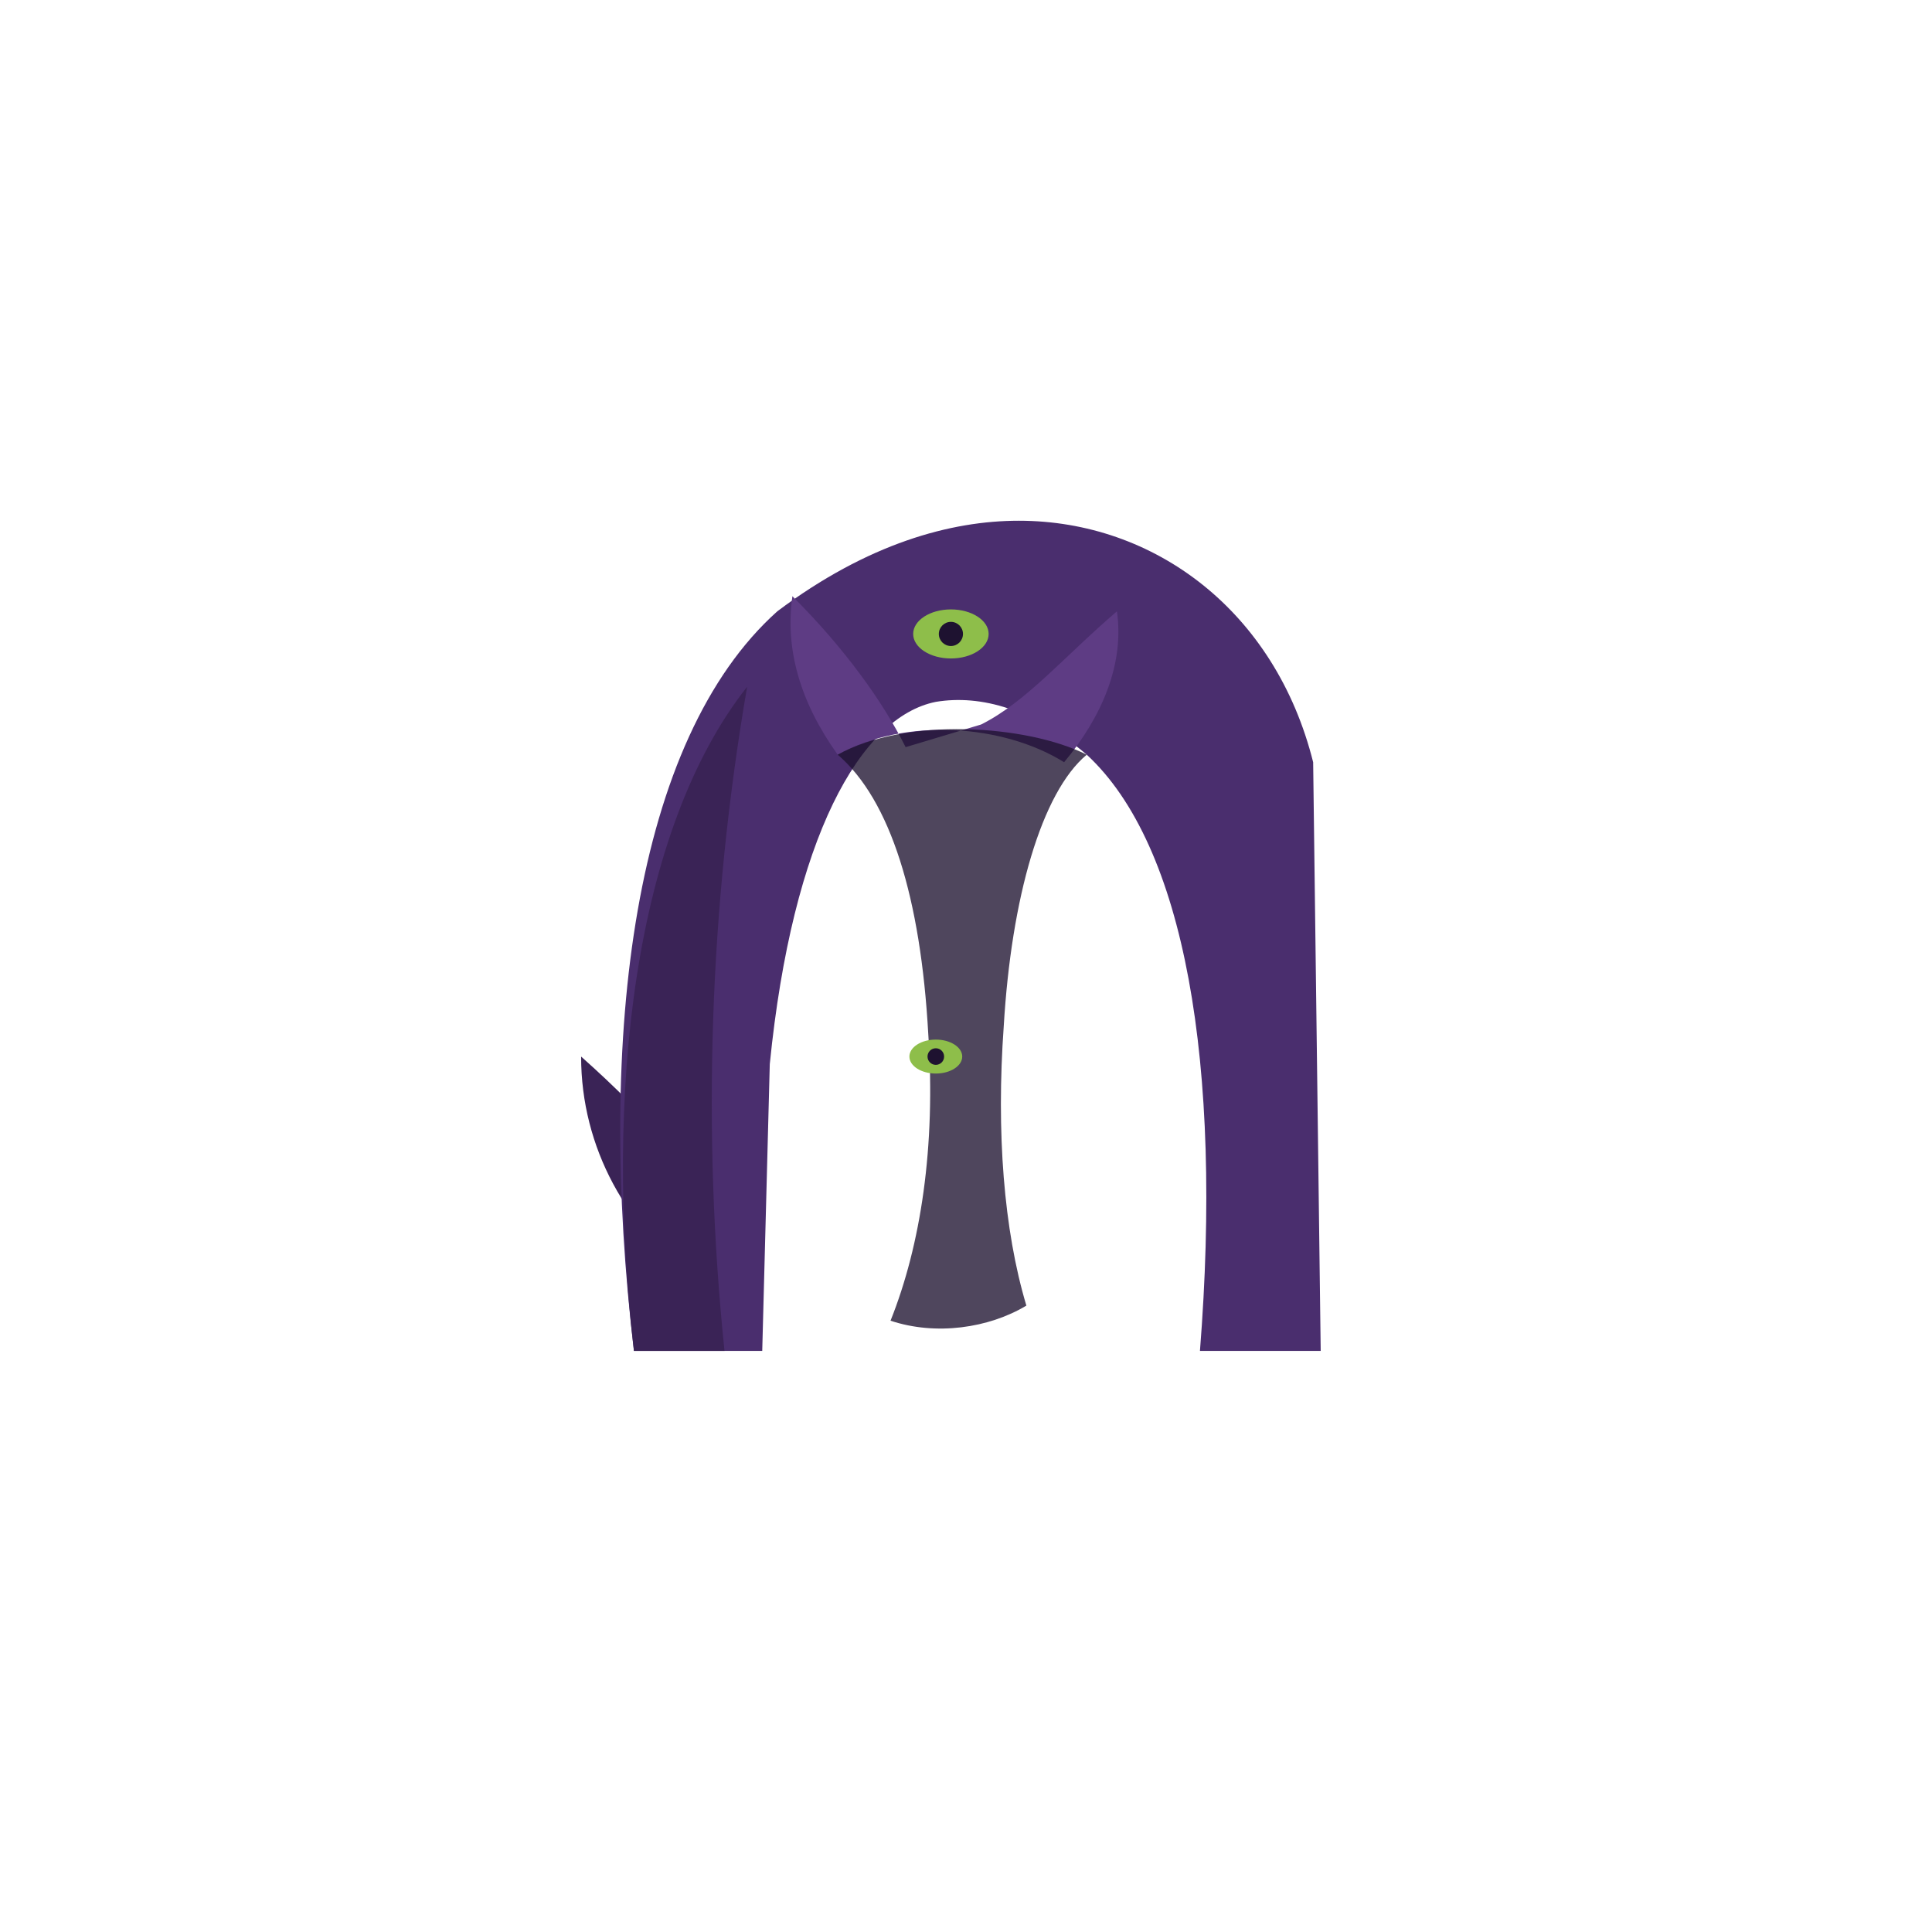
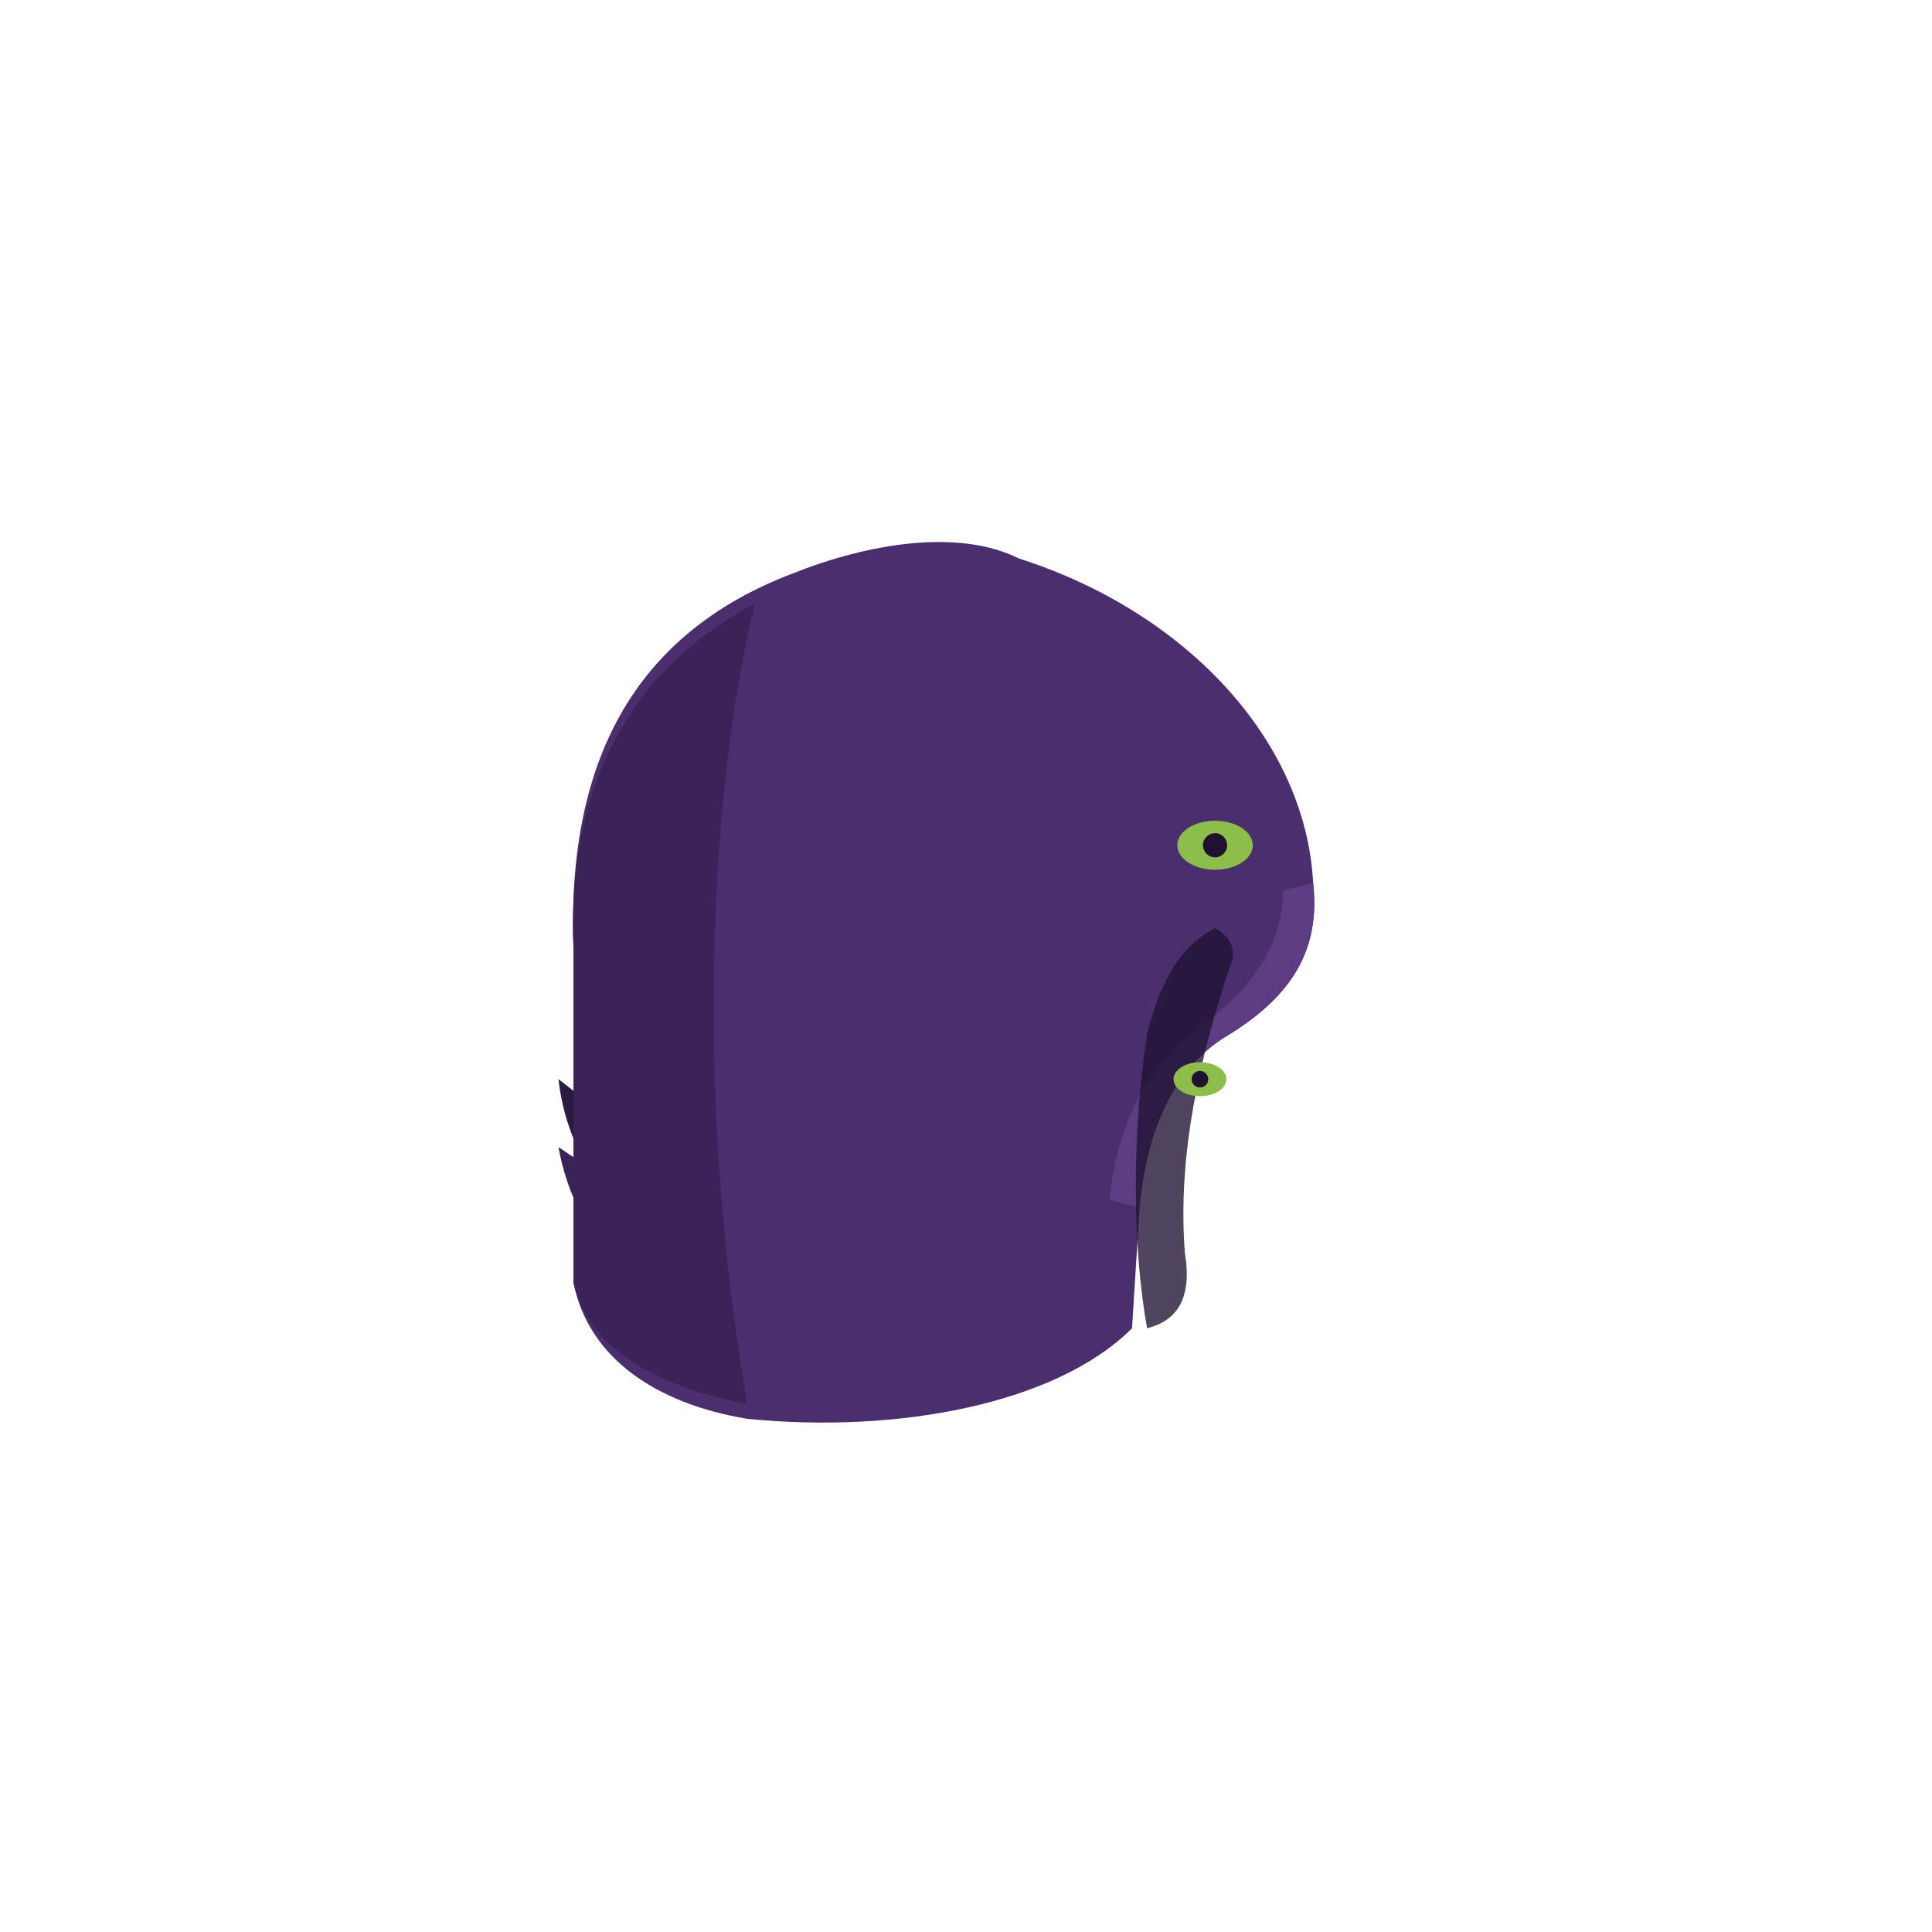
<svg xmlns="http://www.w3.org/2000/svg" viewBox="0 0 512 512" width="512" height="512">
-   <path d="M186 340 C166 326 154 304 154 280 C172 296 186 312 196 330 Z" fill="#3A2356" />
-   <path fill-rule="evenodd" d="M168 358 C158 274 168 196 206 162 C230 144 252 138 270 138 C306 138 338 162 348 202 L350 358 L318 358 C324 282 314 224 288 200 C274 188 260 184 248 186 C228 190 210 222 204 282 L202 358 Z" fill="#4A2E6E" />
-   <path d="M168 358 C160 290 168 220 198 182 C188 240 186 300 192 358 Z" fill="#3A2356" />
-   <path d="M222 200 C212 186 208 172 210 158 C224 172 234 186 240 198 L260 192 C272 186 282 174 296 162 C298 176 292 190 282 202 C266 192 240 190 222 200 Z" fill="#5E3C84" />
-   <path d="M222 200 C236 212 244 238 246 274 C248 304 244 330 236 350 C248 354 262 352 272 346 C266 326 264 300 266 272 C268 238 276 210 288 200 C272 192 240 190 222 200 Z" fill="#1E1230" opacity="0.78" />
-   <ellipse cx="248" cy="280" rx="7" ry="4.5" fill="#8EBE4A" />
-   <circle cx="248" cy="280" r="2.2" fill="#1E1230" />
-   <ellipse cx="252" cy="168" rx="10" ry="6.5" fill="#8EBE4A" />
-   <circle cx="252" cy="168" r="3.2" fill="#1E1230" />
+   <path d="M186 348 C166 342 152 326 148 304 C166 316 182 328 192 344 Z" fill="#3A2356" />
+   <path d="M176 330 C160 320 150 304 148 286 C164 298 176 312 184 328 Z" fill="#2C1A42" />
+   <path d="M152 252 C150 202 168 168 210 152 C230 144 254 140 270 148 C314 162 346 196 348 234 C350 252 342 264 326 274 C312 282 304 298 302 320 L300 352 C280 372 238 380 198 376 C174 372 156 360 152 340 Z" fill="#4A2E6E" />
+   <path d="M152 252 C150 210 166 178 200 160 C188 210 184 290 198 372 C176 368 156 358 152 340 Z" fill="#3A2356" />
+   <path d="M348 234 C350 252 342 264 326 274 C312 282 304 298 302 320 L294 318 C296 298 304 282 318 272 C332 262 340 250 340 236 Z" fill="#5E3C84" />
+   <path d="M326 256 C318 280 312 306 314 332 C316 344 312 350 304 352 C300 330 300 300 304 274 C308 258 314 250 322 246 C326 248 328 252 326 256 Z" fill="#1E1230" opacity="0.78" />
+   <ellipse cx="318" cy="286" rx="7" ry="4.5" fill="#8EBE4A" />
+   <circle cx="318" cy="286" r="2.2" fill="#1E1230" />
+   <ellipse cx="322" cy="224" rx="10" ry="6.5" fill="#8EBE4A" />
+   <circle cx="322" cy="224" r="3.2" fill="#1E1230" />
</svg>
